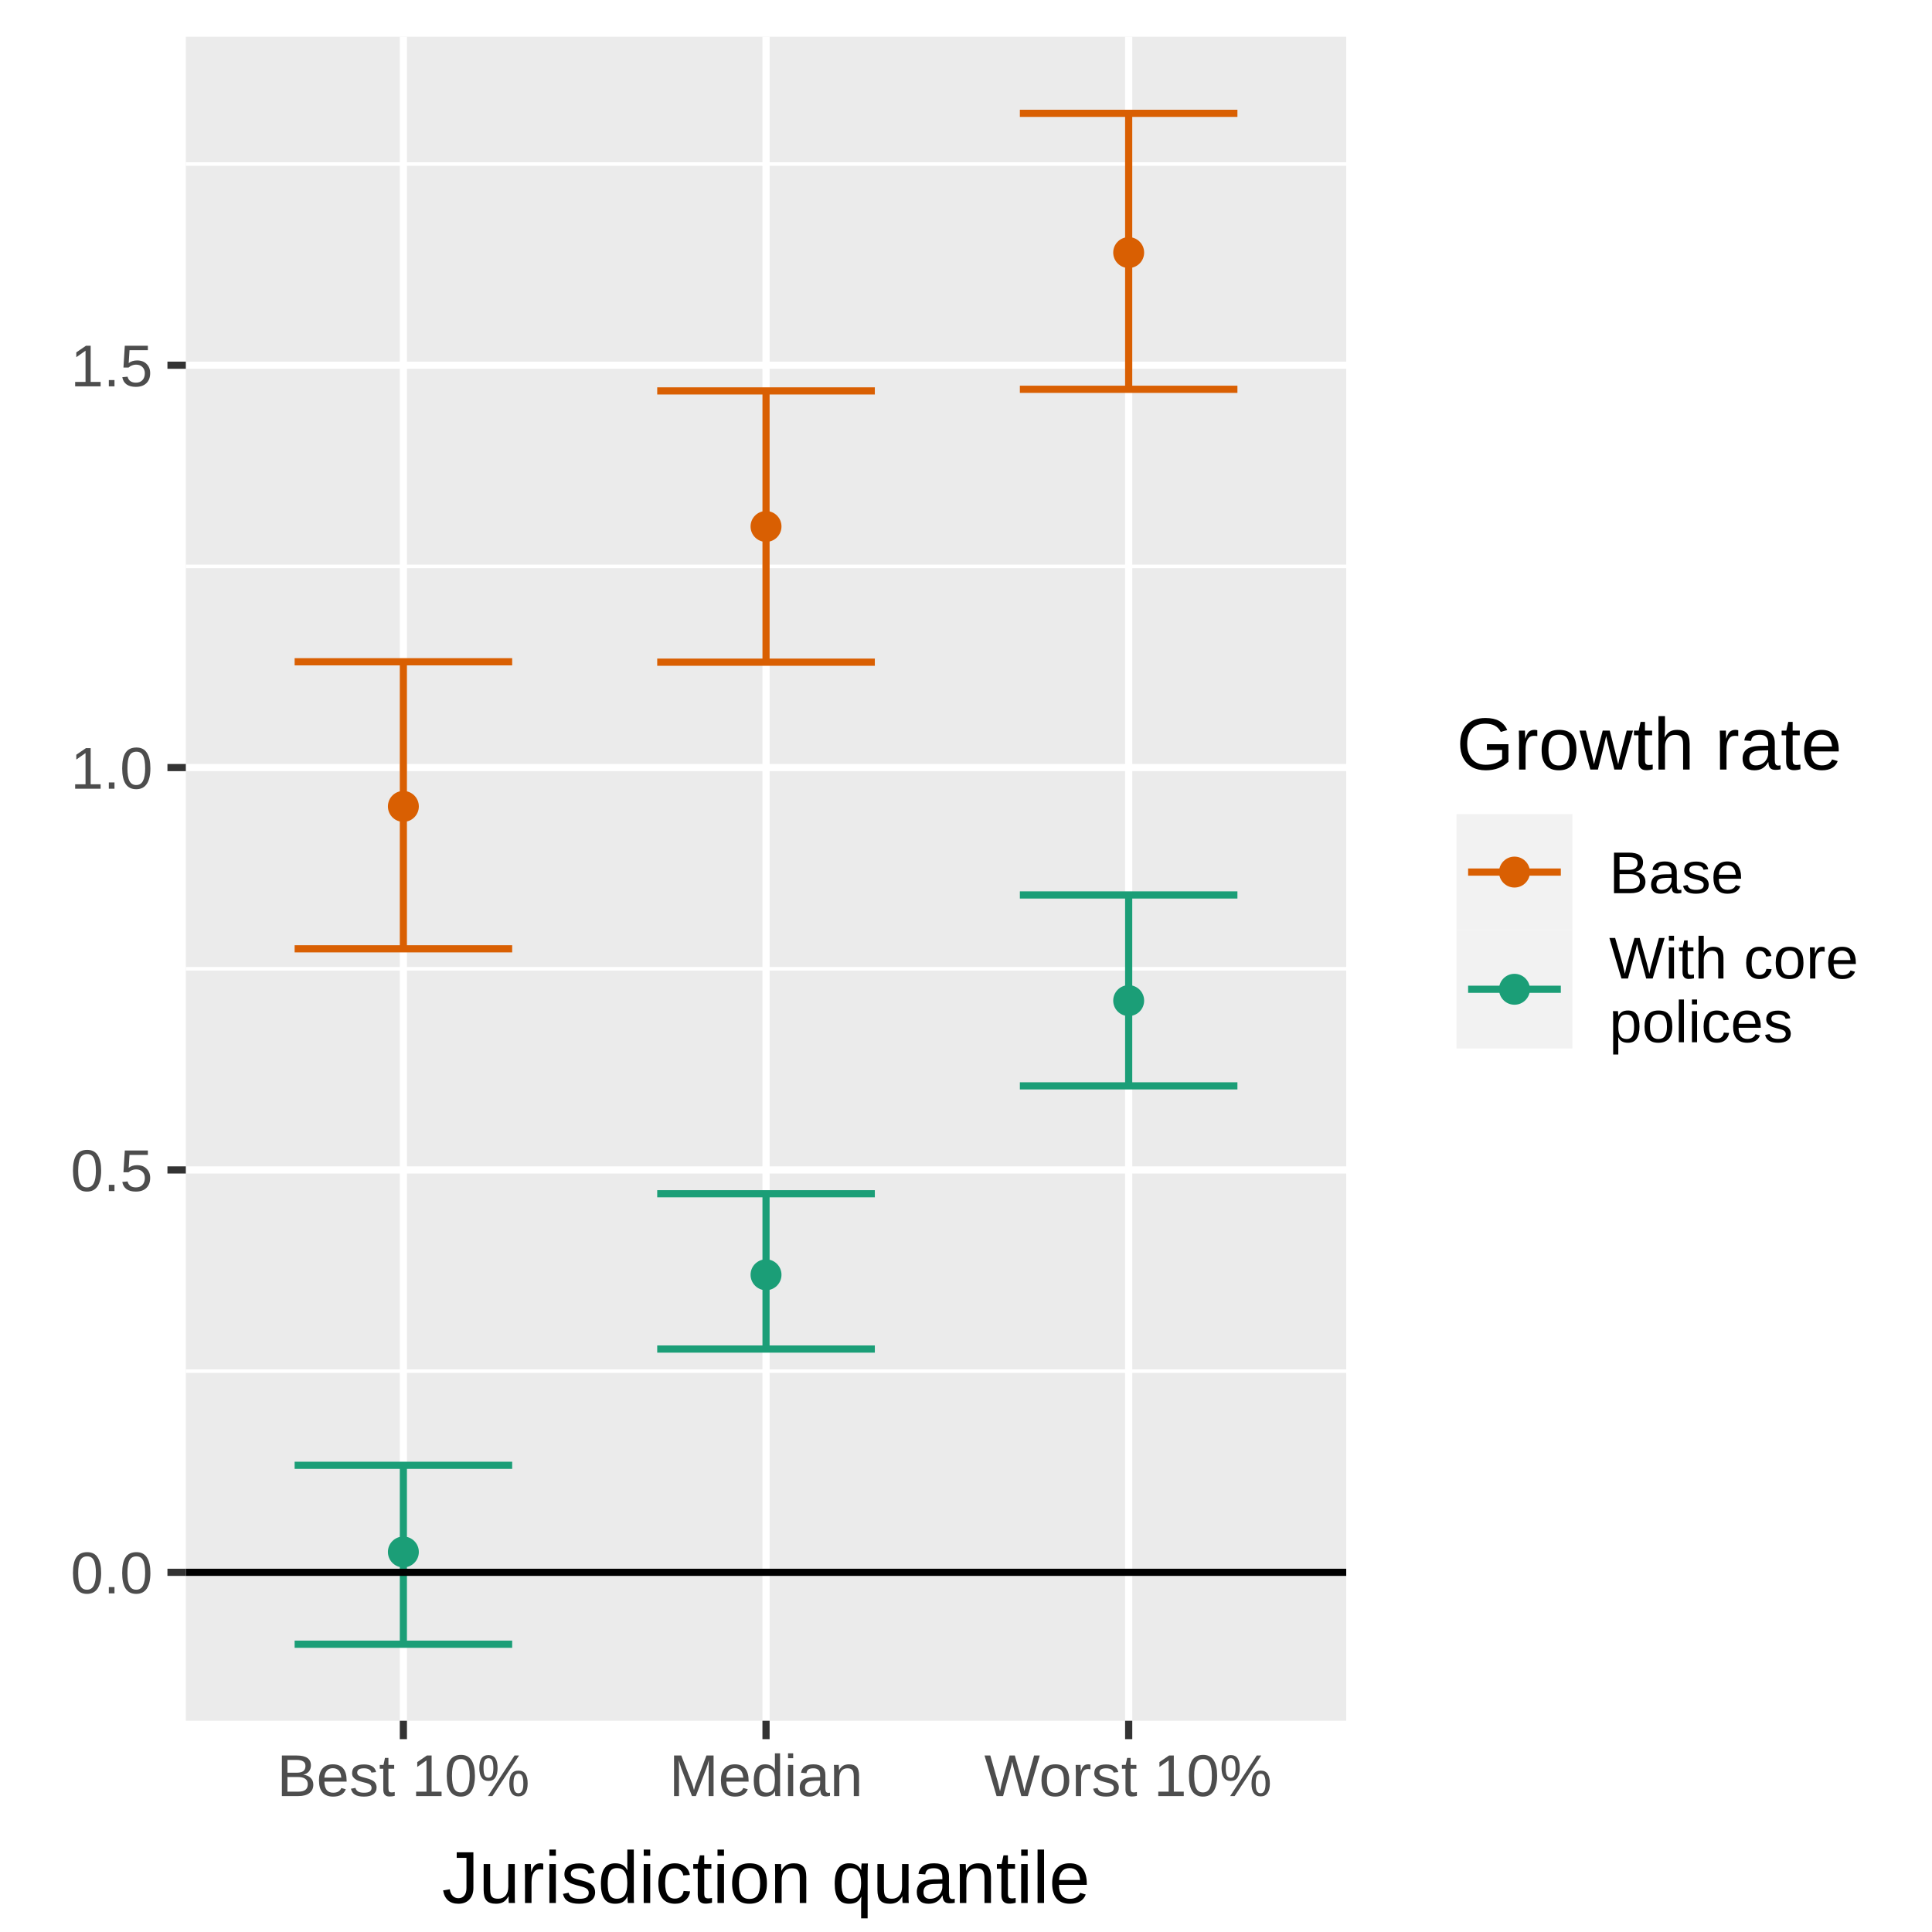
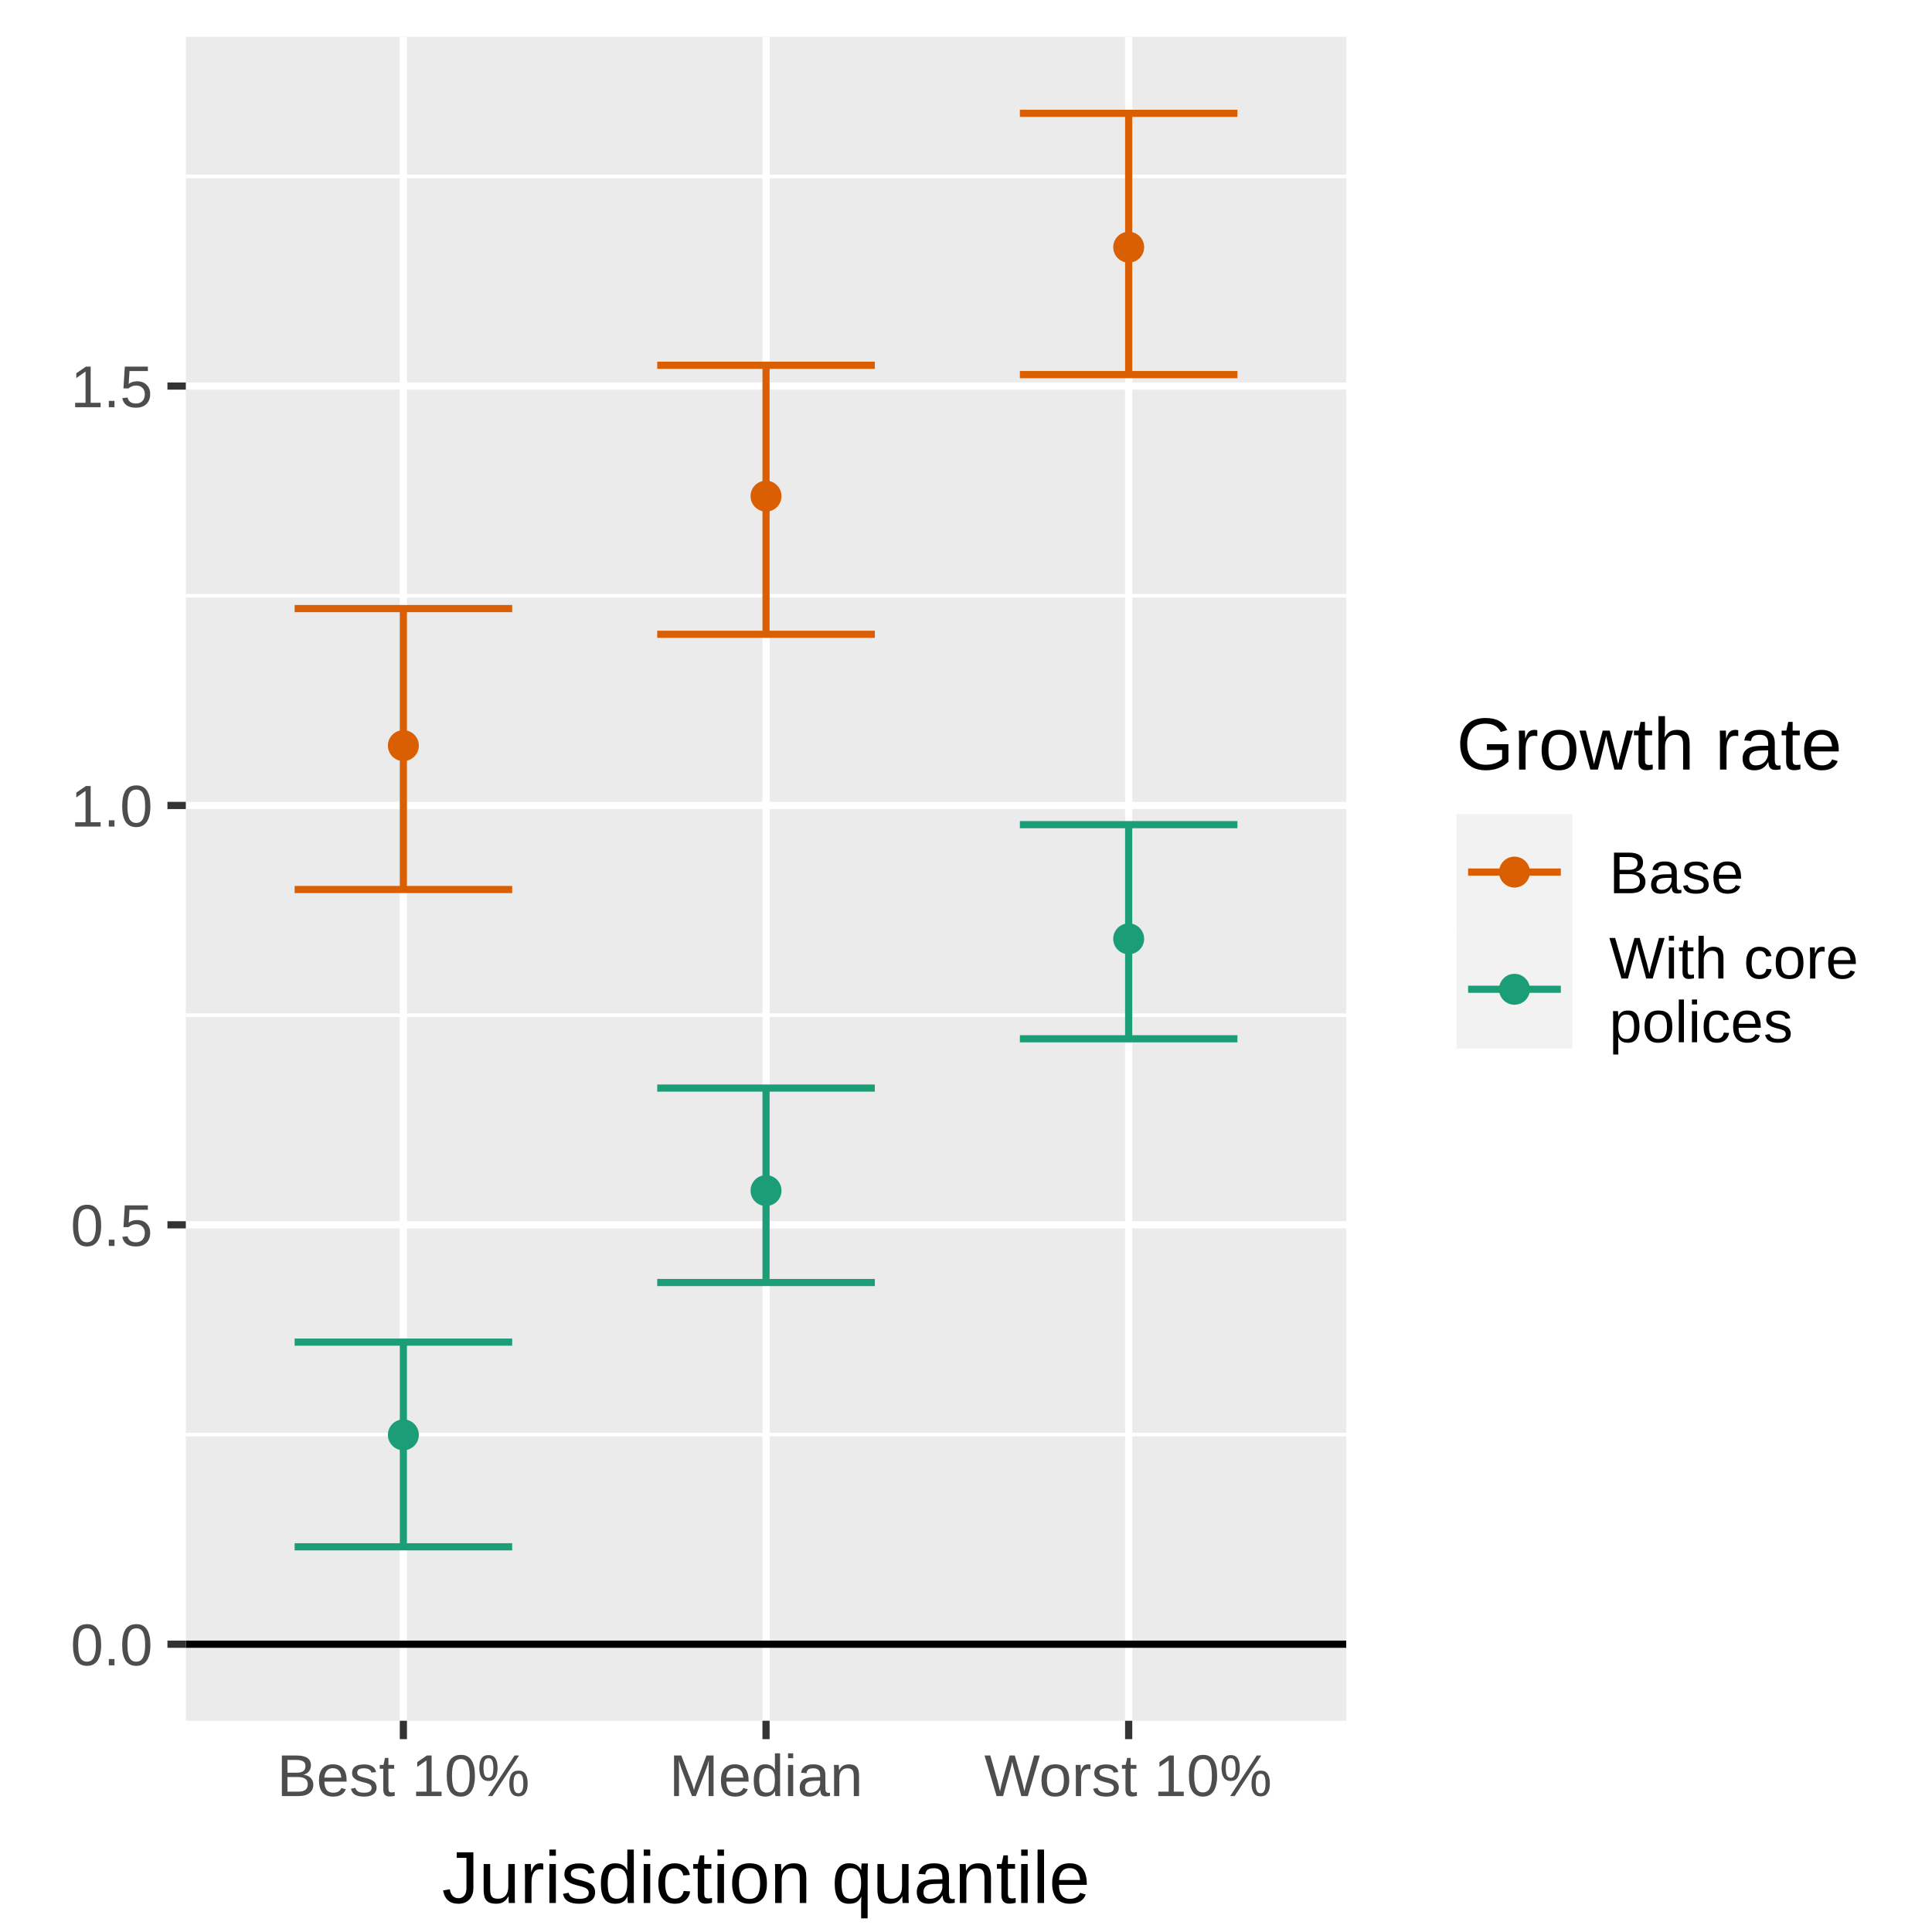
<svg xmlns="http://www.w3.org/2000/svg" viewBox="0 0 288.00 288.00">
  <defs>
    <style type="text/css">
    line, polyline, polygon, path, rect, circle {
      fill: none;
      stroke: #000000;
      stroke-linecap: round;
      stroke-linejoin: round;
      stroke-miterlimit: 10.00;
    }
  </style>
  </defs>
  <rect width="100%" height="100%" style="stroke: none; fill: #FFFFFF;" />
  <rect x="0.00" y="0.00" width="288.00" height="288.00" style="stroke-width: 1.07; stroke: #FFFFFF; fill: #FFFFFF;" />
  <defs>
    <clipPath id="cpMjcuNzB8MjAwLjY4fDI1Ni41MXw1LjQ4">
      <rect x="27.70" y="5.48" width="172.98" height="251.03" />
    </clipPath>
  </defs>
  <rect x="27.70" y="5.48" width="172.98" height="251.03" style="stroke-width: 1.07; stroke: none; fill: #EBEBEB;" clip-path="url(#cpMjcuNzB8MjAwLjY4fDI1Ni41MXw1LjQ4)" />
-   <polyline points="27.70,204.39 200.68,204.39 " style="stroke-width: 0.53; stroke: #FFFFFF; stroke-linecap: butt;" clip-path="url(#cpMjcuNzB8MjAwLjY4fDI1Ni41MXw1LjQ4)" />
-   <polyline points="27.70,144.41 200.68,144.41 " style="stroke-width: 0.53; stroke: #FFFFFF; stroke-linecap: butt;" clip-path="url(#cpMjcuNzB8MjAwLjY4fDI1Ni41MXw1LjQ4)" />
-   <polyline points="27.70,84.43 200.68,84.43 " style="stroke-width: 0.53; stroke: #FFFFFF; stroke-linecap: butt;" clip-path="url(#cpMjcuNzB8MjAwLjY4fDI1Ni41MXw1LjQ4)" />
-   <polyline points="27.70,24.45 200.68,24.45 " style="stroke-width: 0.53; stroke: #FFFFFF; stroke-linecap: butt;" clip-path="url(#cpMjcuNzB8MjAwLjY4fDI1Ni41MXw1LjQ4)" />
-   <polyline points="27.70,234.38 200.68,234.38 " style="stroke-width: 1.07; stroke: #FFFFFF; stroke-linecap: butt;" clip-path="url(#cpMjcuNzB8MjAwLjY4fDI1Ni41MXw1LjQ4)" />
-   <polyline points="27.70,174.40 200.68,174.40 " style="stroke-width: 1.07; stroke: #FFFFFF; stroke-linecap: butt;" clip-path="url(#cpMjcuNzB8MjAwLjY4fDI1Ni41MXw1LjQ4)" />
-   <polyline points="27.70,114.42 200.68,114.42 " style="stroke-width: 1.07; stroke: #FFFFFF; stroke-linecap: butt;" clip-path="url(#cpMjcuNzB8MjAwLjY4fDI1Ni41MXw1LjQ4)" />
-   <polyline points="27.70,54.44 200.68,54.44 " style="stroke-width: 1.07; stroke: #FFFFFF; stroke-linecap: butt;" clip-path="url(#cpMjcuNzB8MjAwLjY4fDI1Ni41MXw1LjQ4)" />
+   <polyline points="27.70,213.84 200.68,213.84 " style="stroke-width: 0.53; stroke: #FFFFFF; stroke-linecap: butt;" clip-path="url(#cpMjcuNzB8MjAwLjY4fDI1Ni41MXw1LjQ4)" />
+   <polyline points="27.70,151.33 200.68,151.33 " style="stroke-width: 0.53; stroke: #FFFFFF; stroke-linecap: butt;" clip-path="url(#cpMjcuNzB8MjAwLjY4fDI1Ni41MXw1LjQ4)" />
+   <polyline points="27.70,88.81 200.68,88.81 " style="stroke-width: 0.53; stroke: #FFFFFF; stroke-linecap: butt;" clip-path="url(#cpMjcuNzB8MjAwLjY4fDI1Ni41MXw1LjQ4)" />
+   <polyline points="27.70,26.30 200.68,26.30 " style="stroke-width: 0.53; stroke: #FFFFFF; stroke-linecap: butt;" clip-path="url(#cpMjcuNzB8MjAwLjY4fDI1Ni41MXw1LjQ4)" />
+   <polyline points="27.70,245.10 200.68,245.10 " style="stroke-width: 1.07; stroke: #FFFFFF; stroke-linecap: butt;" clip-path="url(#cpMjcuNzB8MjAwLjY4fDI1Ni41MXw1LjQ4)" />
+   <polyline points="27.70,182.58 200.68,182.58 " style="stroke-width: 1.07; stroke: #FFFFFF; stroke-linecap: butt;" clip-path="url(#cpMjcuNzB8MjAwLjY4fDI1Ni41MXw1LjQ4)" />
+   <polyline points="27.70,120.07 200.68,120.07 " style="stroke-width: 1.07; stroke: #FFFFFF; stroke-linecap: butt;" clip-path="url(#cpMjcuNzB8MjAwLjY4fDI1Ni41MXw1LjQ4)" />
+   <polyline points="27.70,57.55 200.68,57.55 " style="stroke-width: 1.07; stroke: #FFFFFF; stroke-linecap: butt;" clip-path="url(#cpMjcuNzB8MjAwLjY4fDI1Ni41MXw1LjQ4)" />
  <polyline points="60.13,256.51 60.13,5.48 " style="stroke-width: 1.07; stroke: #FFFFFF; stroke-linecap: butt;" clip-path="url(#cpMjcuNzB8MjAwLjY4fDI1Ni41MXw1LjQ4)" />
  <polyline points="114.19,256.51 114.19,5.48 " style="stroke-width: 1.07; stroke: #FFFFFF; stroke-linecap: butt;" clip-path="url(#cpMjcuNzB8MjAwLjY4fDI1Ni41MXw1LjQ4)" />
  <polyline points="168.25,256.51 168.25,5.48 " style="stroke-width: 1.07; stroke: #FFFFFF; stroke-linecap: butt;" clip-path="url(#cpMjcuNzB8MjAwLjY4fDI1Ni41MXw1LjQ4)" />
-   <circle cx="60.13" cy="231.35" r="1.95" style="stroke-width: 0.71; stroke: #1B9E77; fill: #1B9E77;" clip-path="url(#cpMjcuNzB8MjAwLjY4fDI1Ni41MXw1LjQ4)" />
-   <circle cx="60.13" cy="120.21" r="1.95" style="stroke-width: 0.71; stroke: #D95F02; fill: #D95F02;" clip-path="url(#cpMjcuNzB8MjAwLjY4fDI1Ni41MXw1LjQ4)" />
-   <circle cx="114.19" cy="190.03" r="1.95" style="stroke-width: 0.71; stroke: #1B9E77; fill: #1B9E77;" clip-path="url(#cpMjcuNzB8MjAwLjY4fDI1Ni41MXw1LjQ4)" />
-   <circle cx="114.19" cy="78.48" r="1.95" style="stroke-width: 0.71; stroke: #D95F02; fill: #D95F02;" clip-path="url(#cpMjcuNzB8MjAwLjY4fDI1Ni41MXw1LjQ4)" />
-   <circle cx="168.25" cy="149.16" r="1.95" style="stroke-width: 0.71; stroke: #1B9E77; fill: #1B9E77;" clip-path="url(#cpMjcuNzB8MjAwLjY4fDI1Ni41MXw1LjQ4)" />
-   <circle cx="168.25" cy="37.65" r="1.95" style="stroke-width: 0.71; stroke: #D95F02; fill: #D95F02;" clip-path="url(#cpMjcuNzB8MjAwLjY4fDI1Ni41MXw1LjQ4)" />
-   <polyline points="43.92,218.43 76.35,218.43 " style="stroke-width: 1.07; stroke: #1B9E77; stroke-linecap: butt;" clip-path="url(#cpMjcuNzB8MjAwLjY4fDI1Ni41MXw1LjQ4)" />
-   <polyline points="60.13,218.43 60.13,245.10 " style="stroke-width: 1.07; stroke: #1B9E77; stroke-linecap: butt;" clip-path="url(#cpMjcuNzB8MjAwLjY4fDI1Ni41MXw1LjQ4)" />
-   <polyline points="43.92,245.10 76.35,245.10 " style="stroke-width: 1.07; stroke: #1B9E77; stroke-linecap: butt;" clip-path="url(#cpMjcuNzB8MjAwLjY4fDI1Ni41MXw1LjQ4)" />
-   <polyline points="43.92,98.65 76.35,98.65 " style="stroke-width: 1.07; stroke: #D95F02; stroke-linecap: butt;" clip-path="url(#cpMjcuNzB8MjAwLjY4fDI1Ni41MXw1LjQ4)" />
-   <polyline points="60.13,98.65 60.13,141.44 " style="stroke-width: 1.07; stroke: #D95F02; stroke-linecap: butt;" clip-path="url(#cpMjcuNzB8MjAwLjY4fDI1Ni41MXw1LjQ4)" />
-   <polyline points="43.92,141.44 76.35,141.44 " style="stroke-width: 1.07; stroke: #D95F02; stroke-linecap: butt;" clip-path="url(#cpMjcuNzB8MjAwLjY4fDI1Ni41MXw1LjQ4)" />
-   <polyline points="97.97,177.95 130.41,177.95 " style="stroke-width: 1.07; stroke: #1B9E77; stroke-linecap: butt;" clip-path="url(#cpMjcuNzB8MjAwLjY4fDI1Ni41MXw1LjQ4)" />
-   <polyline points="114.19,177.95 114.19,201.10 " style="stroke-width: 1.07; stroke: #1B9E77; stroke-linecap: butt;" clip-path="url(#cpMjcuNzB8MjAwLjY4fDI1Ni41MXw1LjQ4)" />
-   <polyline points="97.97,201.10 130.41,201.10 " style="stroke-width: 1.07; stroke: #1B9E77; stroke-linecap: butt;" clip-path="url(#cpMjcuNzB8MjAwLjY4fDI1Ni41MXw1LjQ4)" />
-   <polyline points="97.97,58.27 130.41,58.27 " style="stroke-width: 1.07; stroke: #D95F02; stroke-linecap: butt;" clip-path="url(#cpMjcuNzB8MjAwLjY4fDI1Ni41MXw1LjQ4)" />
-   <polyline points="114.19,58.27 114.19,98.71 " style="stroke-width: 1.07; stroke: #D95F02; stroke-linecap: butt;" clip-path="url(#cpMjcuNzB8MjAwLjY4fDI1Ni41MXw1LjQ4)" />
-   <polyline points="97.97,98.71 130.41,98.71 " style="stroke-width: 1.07; stroke: #D95F02; stroke-linecap: butt;" clip-path="url(#cpMjcuNzB8MjAwLjY4fDI1Ni41MXw1LjQ4)" />
-   <polyline points="152.03,133.41 184.46,133.41 " style="stroke-width: 1.07; stroke: #1B9E77; stroke-linecap: butt;" clip-path="url(#cpMjcuNzB8MjAwLjY4fDI1Ni41MXw1LjQ4)" />
-   <polyline points="168.25,133.41 168.25,161.87 " style="stroke-width: 1.07; stroke: #1B9E77; stroke-linecap: butt;" clip-path="url(#cpMjcuNzB8MjAwLjY4fDI1Ni41MXw1LjQ4)" />
-   <polyline points="152.03,161.87 184.46,161.87 " style="stroke-width: 1.07; stroke: #1B9E77; stroke-linecap: butt;" clip-path="url(#cpMjcuNzB8MjAwLjY4fDI1Ni41MXw1LjQ4)" />
+   <circle cx="60.13" cy="213.89" r="1.95" style="stroke-width: 0.71; stroke: #1B9E77; fill: #1B9E77;" clip-path="url(#cpMjcuNzB8MjAwLjY4fDI1Ni41MXw1LjQ4)" />
+   <circle cx="60.13" cy="111.15" r="1.95" style="stroke-width: 0.71; stroke: #D95F02; fill: #D95F02;" clip-path="url(#cpMjcuNzB8MjAwLjY4fDI1Ni41MXw1LjQ4)" />
+   <circle cx="114.19" cy="177.48" r="1.95" style="stroke-width: 0.71; stroke: #1B9E77; fill: #1B9E77;" clip-path="url(#cpMjcuNzB8MjAwLjY4fDI1Ni41MXw1LjQ4)" />
+   <circle cx="114.19" cy="73.96" r="1.95" style="stroke-width: 0.71; stroke: #D95F02; fill: #D95F02;" clip-path="url(#cpMjcuNzB8MjAwLjY4fDI1Ni41MXw1LjQ4)" />
+   <circle cx="168.25" cy="139.95" r="1.95" style="stroke-width: 0.71; stroke: #1B9E77; fill: #1B9E77;" clip-path="url(#cpMjcuNzB8MjAwLjY4fDI1Ni41MXw1LjQ4)" />
+   <circle cx="168.25" cy="36.85" r="1.95" style="stroke-width: 0.71; stroke: #D95F02; fill: #D95F02;" clip-path="url(#cpMjcuNzB8MjAwLjY4fDI1Ni41MXw1LjQ4)" />
+   <polyline points="43.92,200.07 76.35,200.07 " style="stroke-width: 1.07; stroke: #1B9E77; stroke-linecap: butt;" clip-path="url(#cpMjcuNzB8MjAwLjY4fDI1Ni41MXw1LjQ4)" />
+   <polyline points="60.13,200.07 60.13,230.58 " style="stroke-width: 1.07; stroke: #1B9E77; stroke-linecap: butt;" clip-path="url(#cpMjcuNzB8MjAwLjY4fDI1Ni41MXw1LjQ4)" />
+   <polyline points="43.92,230.58 76.35,230.58 " style="stroke-width: 1.07; stroke: #1B9E77; stroke-linecap: butt;" clip-path="url(#cpMjcuNzB8MjAwLjY4fDI1Ni41MXw1LjQ4)" />
+   <polyline points="43.92,90.72 76.35,90.72 " style="stroke-width: 1.07; stroke: #D95F02; stroke-linecap: butt;" clip-path="url(#cpMjcuNzB8MjAwLjY4fDI1Ni41MXw1LjQ4)" />
+   <polyline points="60.13,90.72 60.13,132.60 " style="stroke-width: 1.07; stroke: #D95F02; stroke-linecap: butt;" clip-path="url(#cpMjcuNzB8MjAwLjY4fDI1Ni41MXw1LjQ4)" />
+   <polyline points="43.92,132.60 76.35,132.60 " style="stroke-width: 1.07; stroke: #D95F02; stroke-linecap: butt;" clip-path="url(#cpMjcuNzB8MjAwLjY4fDI1Ni41MXw1LjQ4)" />
+   <polyline points="97.97,162.20 130.41,162.20 " style="stroke-width: 1.07; stroke: #1B9E77; stroke-linecap: butt;" clip-path="url(#cpMjcuNzB8MjAwLjY4fDI1Ni41MXw1LjQ4)" />
+   <polyline points="114.19,162.20 114.19,191.18 " style="stroke-width: 1.07; stroke: #1B9E77; stroke-linecap: butt;" clip-path="url(#cpMjcuNzB8MjAwLjY4fDI1Ni41MXw1LjQ4)" />
+   <polyline points="97.97,191.18 130.41,191.18 " style="stroke-width: 1.07; stroke: #1B9E77; stroke-linecap: butt;" clip-path="url(#cpMjcuNzB8MjAwLjY4fDI1Ni41MXw1LjQ4)" />
+   <polyline points="97.97,54.45 130.41,54.45 " style="stroke-width: 1.07; stroke: #D95F02; stroke-linecap: butt;" clip-path="url(#cpMjcuNzB8MjAwLjY4fDI1Ni41MXw1LjQ4)" />
+   <polyline points="114.19,54.45 114.19,94.55 " style="stroke-width: 1.07; stroke: #D95F02; stroke-linecap: butt;" clip-path="url(#cpMjcuNzB8MjAwLjY4fDI1Ni41MXw1LjQ4)" />
+   <polyline points="97.97,94.55 130.41,94.55 " style="stroke-width: 1.07; stroke: #D95F02; stroke-linecap: butt;" clip-path="url(#cpMjcuNzB8MjAwLjY4fDI1Ni41MXw1LjQ4)" />
+   <polyline points="152.03,122.93 184.46,122.93 " style="stroke-width: 1.07; stroke: #1B9E77; stroke-linecap: butt;" clip-path="url(#cpMjcuNzB8MjAwLjY4fDI1Ni41MXw1LjQ4)" />
+   <polyline points="168.25,122.93 168.25,154.85 " style="stroke-width: 1.07; stroke: #1B9E77; stroke-linecap: butt;" clip-path="url(#cpMjcuNzB8MjAwLjY4fDI1Ni41MXw1LjQ4)" />
+   <polyline points="152.03,154.85 184.46,154.85 " style="stroke-width: 1.07; stroke: #1B9E77; stroke-linecap: butt;" clip-path="url(#cpMjcuNzB8MjAwLjY4fDI1Ni41MXw1LjQ4)" />
  <polyline points="152.03,16.89 184.46,16.89 " style="stroke-width: 1.07; stroke: #D95F02; stroke-linecap: butt;" clip-path="url(#cpMjcuNzB8MjAwLjY4fDI1Ni41MXw1LjQ4)" />
-   <polyline points="168.25,16.89 168.25,58.03 " style="stroke-width: 1.07; stroke: #D95F02; stroke-linecap: butt;" clip-path="url(#cpMjcuNzB8MjAwLjY4fDI1Ni41MXw1LjQ4)" />
-   <polyline points="152.03,58.03 184.46,58.03 " style="stroke-width: 1.07; stroke: #D95F02; stroke-linecap: butt;" clip-path="url(#cpMjcuNzB8MjAwLjY4fDI1Ni41MXw1LjQ4)" />
-   <line x1="27.70" y1="234.38" x2="200.68" y2="234.38" style="stroke-width: 1.07; stroke-linecap: butt;" clip-path="url(#cpMjcuNzB8MjAwLjY4fDI1Ni41MXw1LjQ4)" />
+   <polyline points="168.25,16.89 168.25,55.84 " style="stroke-width: 1.07; stroke: #D95F02; stroke-linecap: butt;" clip-path="url(#cpMjcuNzB8MjAwLjY4fDI1Ni41MXw1LjQ4)" />
+   <polyline points="152.03,55.84 184.46,55.84 " style="stroke-width: 1.07; stroke: #D95F02; stroke-linecap: butt;" clip-path="url(#cpMjcuNzB8MjAwLjY4fDI1Ni41MXw1LjQ4)" />
+   <line x1="27.70" y1="245.10" x2="200.68" y2="245.10" style="stroke-width: 1.07; stroke-linecap: butt;" clip-path="url(#cpMjcuNzB8MjAwLjY4fDI1Ni41MXw1LjQ4)" />
  <defs>
    <clipPath id="cpMC4wMHwyODguMDB8Mjg4LjAwfDAuMDA=">
      <rect x="0.00" y="0.00" width="288.00" height="288.00" />
    </clipPath>
  </defs>
  <g clip-path="url(#cpMC4wMHwyODguMDB8Mjg4LjAwfDAuMDA=)">
-     <text x="10.53" y="237.52" style="font-size: 8.80px; fill: #4D4D4D; font-family: Arial;" textLength="12.23px" lengthAdjust="spacingAndGlyphs">0.0</text>
+     <text x="10.53" y="248.25" style="font-size: 8.80px; fill: #4D4D4D; font-family: Arial;" textLength="12.23px" lengthAdjust="spacingAndGlyphs">0.0</text>
  </g>
  <g clip-path="url(#cpMC4wMHwyODguMDB8Mjg4LjAwfDAuMDA=)">
-     <text x="10.53" y="177.55" style="font-size: 8.80px; fill: #4D4D4D; font-family: Arial;" textLength="12.23px" lengthAdjust="spacingAndGlyphs">0.5</text>
+     <text x="10.53" y="185.73" style="font-size: 8.80px; fill: #4D4D4D; font-family: Arial;" textLength="12.23px" lengthAdjust="spacingAndGlyphs">0.5</text>
  </g>
  <g clip-path="url(#cpMC4wMHwyODguMDB8Mjg4LjAwfDAuMDA=)">
-     <text x="10.53" y="117.57" style="font-size: 8.80px; fill: #4D4D4D; font-family: Arial;" textLength="12.23px" lengthAdjust="spacingAndGlyphs">1.0</text>
+     <text x="10.53" y="123.22" style="font-size: 8.80px; fill: #4D4D4D; font-family: Arial;" textLength="12.23px" lengthAdjust="spacingAndGlyphs">1.0</text>
  </g>
  <g clip-path="url(#cpMC4wMHwyODguMDB8Mjg4LjAwfDAuMDA=)">
-     <text x="10.53" y="57.59" style="font-size: 8.80px; fill: #4D4D4D; font-family: Arial;" textLength="12.23px" lengthAdjust="spacingAndGlyphs">1.5</text>
+     <text x="10.53" y="60.70" style="font-size: 8.80px; fill: #4D4D4D; font-family: Arial;" textLength="12.23px" lengthAdjust="spacingAndGlyphs">1.5</text>
  </g>
-   <polyline points="24.96,234.38 27.70,234.38 " style="stroke-width: 1.07; stroke: #333333; stroke-linecap: butt;" clip-path="url(#cpMC4wMHwyODguMDB8Mjg4LjAwfDAuMDA=)" />
-   <polyline points="24.96,174.40 27.70,174.40 " style="stroke-width: 1.07; stroke: #333333; stroke-linecap: butt;" clip-path="url(#cpMC4wMHwyODguMDB8Mjg4LjAwfDAuMDA=)" />
-   <polyline points="24.96,114.42 27.70,114.42 " style="stroke-width: 1.07; stroke: #333333; stroke-linecap: butt;" clip-path="url(#cpMC4wMHwyODguMDB8Mjg4LjAwfDAuMDA=)" />
-   <polyline points="24.96,54.44 27.70,54.44 " style="stroke-width: 1.07; stroke: #333333; stroke-linecap: butt;" clip-path="url(#cpMC4wMHwyODguMDB8Mjg4LjAwfDAuMDA=)" />
+   <polyline points="24.96,245.10 27.70,245.10 " style="stroke-width: 1.07; stroke: #333333; stroke-linecap: butt;" clip-path="url(#cpMC4wMHwyODguMDB8Mjg4LjAwfDAuMDA=)" />
+   <polyline points="24.96,182.58 27.70,182.58 " style="stroke-width: 1.07; stroke: #333333; stroke-linecap: butt;" clip-path="url(#cpMC4wMHwyODguMDB8Mjg4LjAwfDAuMDA=)" />
+   <polyline points="24.96,120.07 27.70,120.07 " style="stroke-width: 1.07; stroke: #333333; stroke-linecap: butt;" clip-path="url(#cpMC4wMHwyODguMDB8Mjg4LjAwfDAuMDA=)" />
+   <polyline points="24.96,57.55 27.70,57.55 " style="stroke-width: 1.07; stroke: #333333; stroke-linecap: butt;" clip-path="url(#cpMC4wMHwyODguMDB8Mjg4LjAwfDAuMDA=)" />
  <polyline points="60.13,259.25 60.13,256.51 " style="stroke-width: 1.07; stroke: #333333; stroke-linecap: butt;" clip-path="url(#cpMC4wMHwyODguMDB8Mjg4LjAwfDAuMDA=)" />
  <polyline points="114.19,259.25 114.19,256.51 " style="stroke-width: 1.07; stroke: #333333; stroke-linecap: butt;" clip-path="url(#cpMC4wMHwyODguMDB8Mjg4LjAwfDAuMDA=)" />
  <polyline points="168.25,259.25 168.25,256.51 " style="stroke-width: 1.07; stroke: #333333; stroke-linecap: butt;" clip-path="url(#cpMC4wMHwyODguMDB8Mjg4LjAwfDAuMDA=)" />
  <g clip-path="url(#cpMC4wMHwyODguMDB8Mjg4LjAwfDAuMDA=)">
    <text x="41.30" y="267.74" style="font-size: 8.80px; fill: #4D4D4D; font-family: Arial;" textLength="37.67px" lengthAdjust="spacingAndGlyphs">Best 10%</text>
  </g>
  <g clip-path="url(#cpMC4wMHwyODguMDB8Mjg4LjAwfDAuMDA=)">
    <text x="99.76" y="267.74" style="font-size: 8.80px; fill: #4D4D4D; font-family: Arial;" textLength="28.86px" lengthAdjust="spacingAndGlyphs">Median</text>
  </g>
  <g clip-path="url(#cpMC4wMHwyODguMDB8Mjg4LjAwfDAuMDA=)">
    <text x="146.73" y="267.74" style="font-size: 8.80px; fill: #4D4D4D; font-family: Arial;" textLength="43.03px" lengthAdjust="spacingAndGlyphs">Worst 10%</text>
  </g>
  <g clip-path="url(#cpMC4wMHwyODguMDB8Mjg4LjAwfDAuMDA=)">
    <text x="65.88" y="283.68" style="font-size: 11.00px; font-family: Arial;" textLength="96.61px" lengthAdjust="spacingAndGlyphs">Jurisdiction quantile</text>
  </g>
  <rect x="211.64" y="100.21" width="70.88" height="61.56" style="stroke-width: 1.07; stroke: none; fill: #FFFFFF;" clip-path="url(#cpMC4wMHwyODguMDB8Mjg4LjAwfDAuMDA=)" />
  <g clip-path="url(#cpMC4wMHwyODguMDB8Mjg4LjAwfDAuMDA=)">
    <text x="217.12" y="114.72" style="font-size: 11.00px; font-family: Arial;" textLength="57.47px" lengthAdjust="spacingAndGlyphs">Growth rate</text>
  </g>
  <rect x="217.12" y="121.36" width="17.28" height="17.28" style="stroke-width: 1.07; stroke: none; fill: #F2F2F2;" clip-path="url(#cpMC4wMHwyODguMDB8Mjg4LjAwfDAuMDA=)" />
  <circle cx="225.76" cy="130.00" r="1.95" style="stroke-width: 0.71; stroke: #D95F02; fill: #D95F02;" clip-path="url(#cpMC4wMHwyODguMDB8Mjg4LjAwfDAuMDA=)" />
  <line x1="218.85" y1="130.00" x2="232.67" y2="130.00" style="stroke-width: 1.07; stroke: #D95F02; stroke-linecap: butt;" clip-path="url(#cpMC4wMHwyODguMDB8Mjg4LjAwfDAuMDA=)" />
  <rect x="217.12" y="138.64" width="17.28" height="17.66" style="stroke-width: 1.07; stroke: none; fill: #F2F2F2;" clip-path="url(#cpMC4wMHwyODguMDB8Mjg4LjAwfDAuMDA=)" />
  <circle cx="225.76" cy="147.47" r="1.95" style="stroke-width: 0.71; stroke: #1B9E77; fill: #1B9E77;" clip-path="url(#cpMC4wMHwyODguMDB8Mjg4LjAwfDAuMDA=)" />
  <line x1="218.85" y1="147.47" x2="232.67" y2="147.47" style="stroke-width: 1.07; stroke: #1B9E77; stroke-linecap: butt;" clip-path="url(#cpMC4wMHwyODguMDB8Mjg4LjAwfDAuMDA=)" />
  <g clip-path="url(#cpMC4wMHwyODguMDB8Mjg4LjAwfDAuMDA=)">
    <text x="239.88" y="133.15" style="font-size: 8.80px; font-family: Arial;" textLength="20.06px" lengthAdjust="spacingAndGlyphs">Base</text>
  </g>
  <g clip-path="url(#cpMC4wMHwyODguMDB8Mjg4LjAwfDAuMDA=)">
    <text x="239.88" y="145.87" style="font-size: 8.80px; font-family: Arial;" textLength="37.16px" lengthAdjust="spacingAndGlyphs">With core</text>
  </g>
  <g clip-path="url(#cpMC4wMHwyODguMDB8Mjg4LjAwfDAuMDA=)">
    <text x="239.88" y="155.37" style="font-size: 8.80px; font-family: Arial;" textLength="27.39px" lengthAdjust="spacingAndGlyphs">polices</text>
  </g>
</svg>
